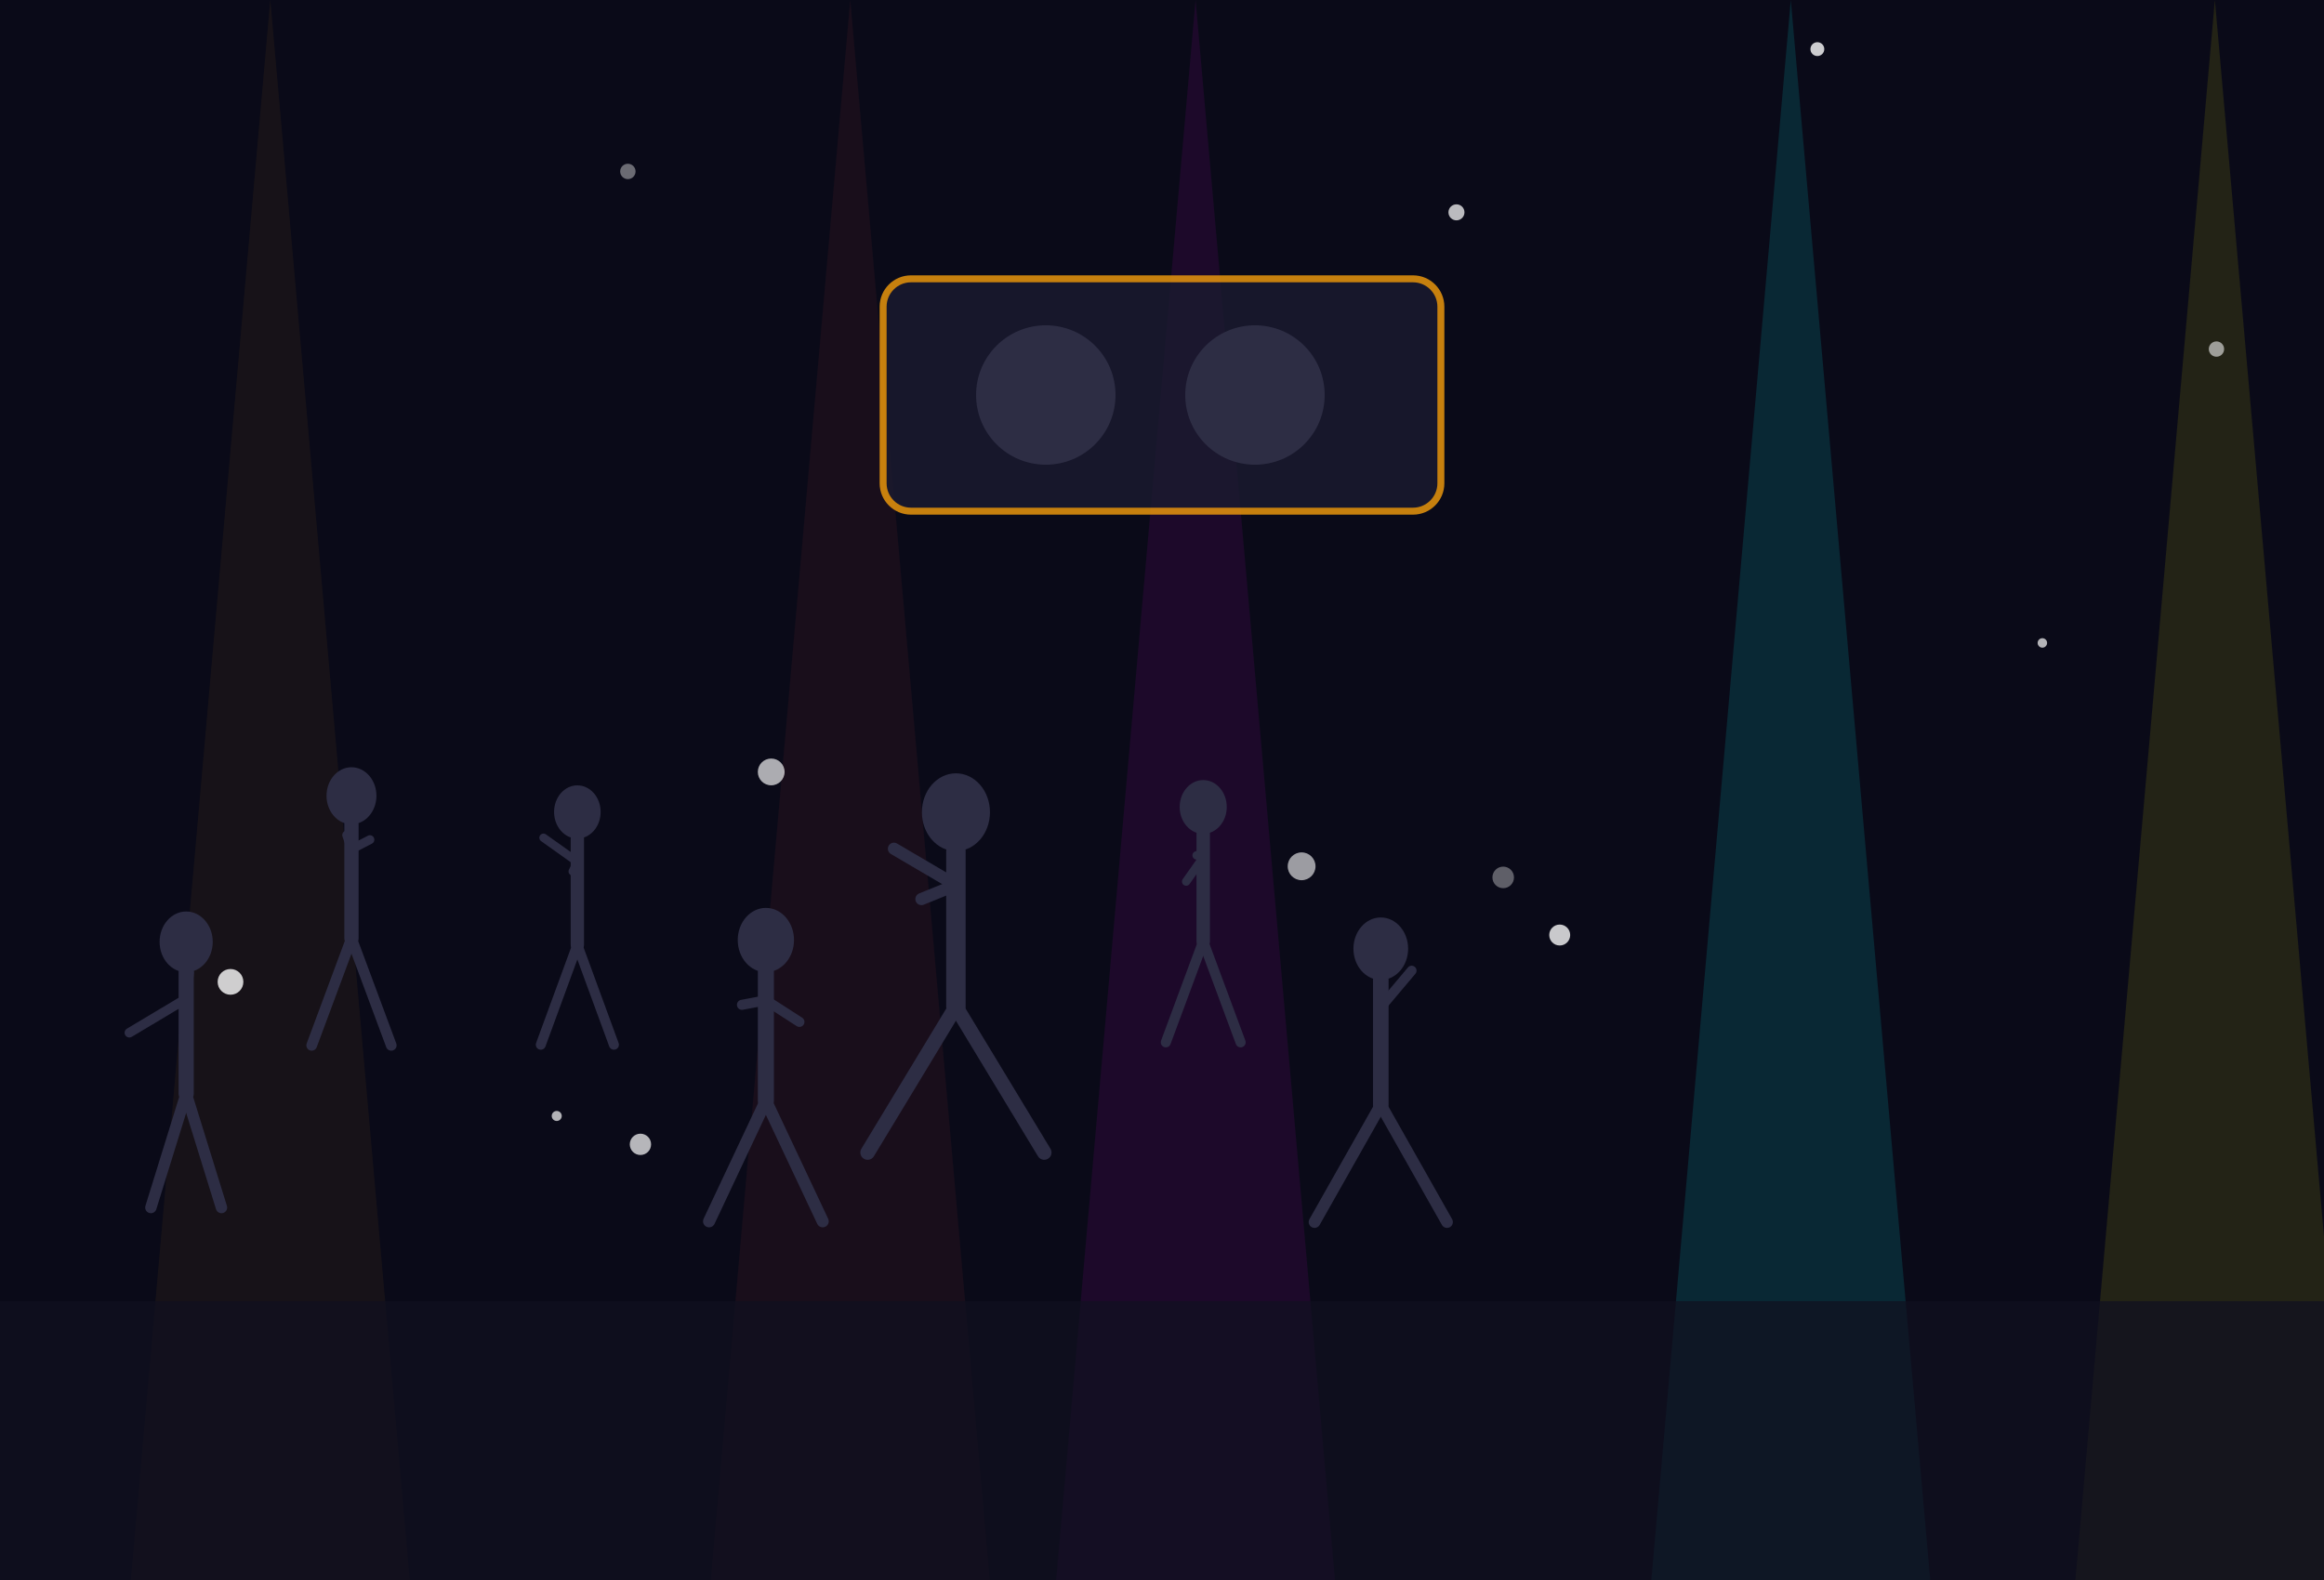
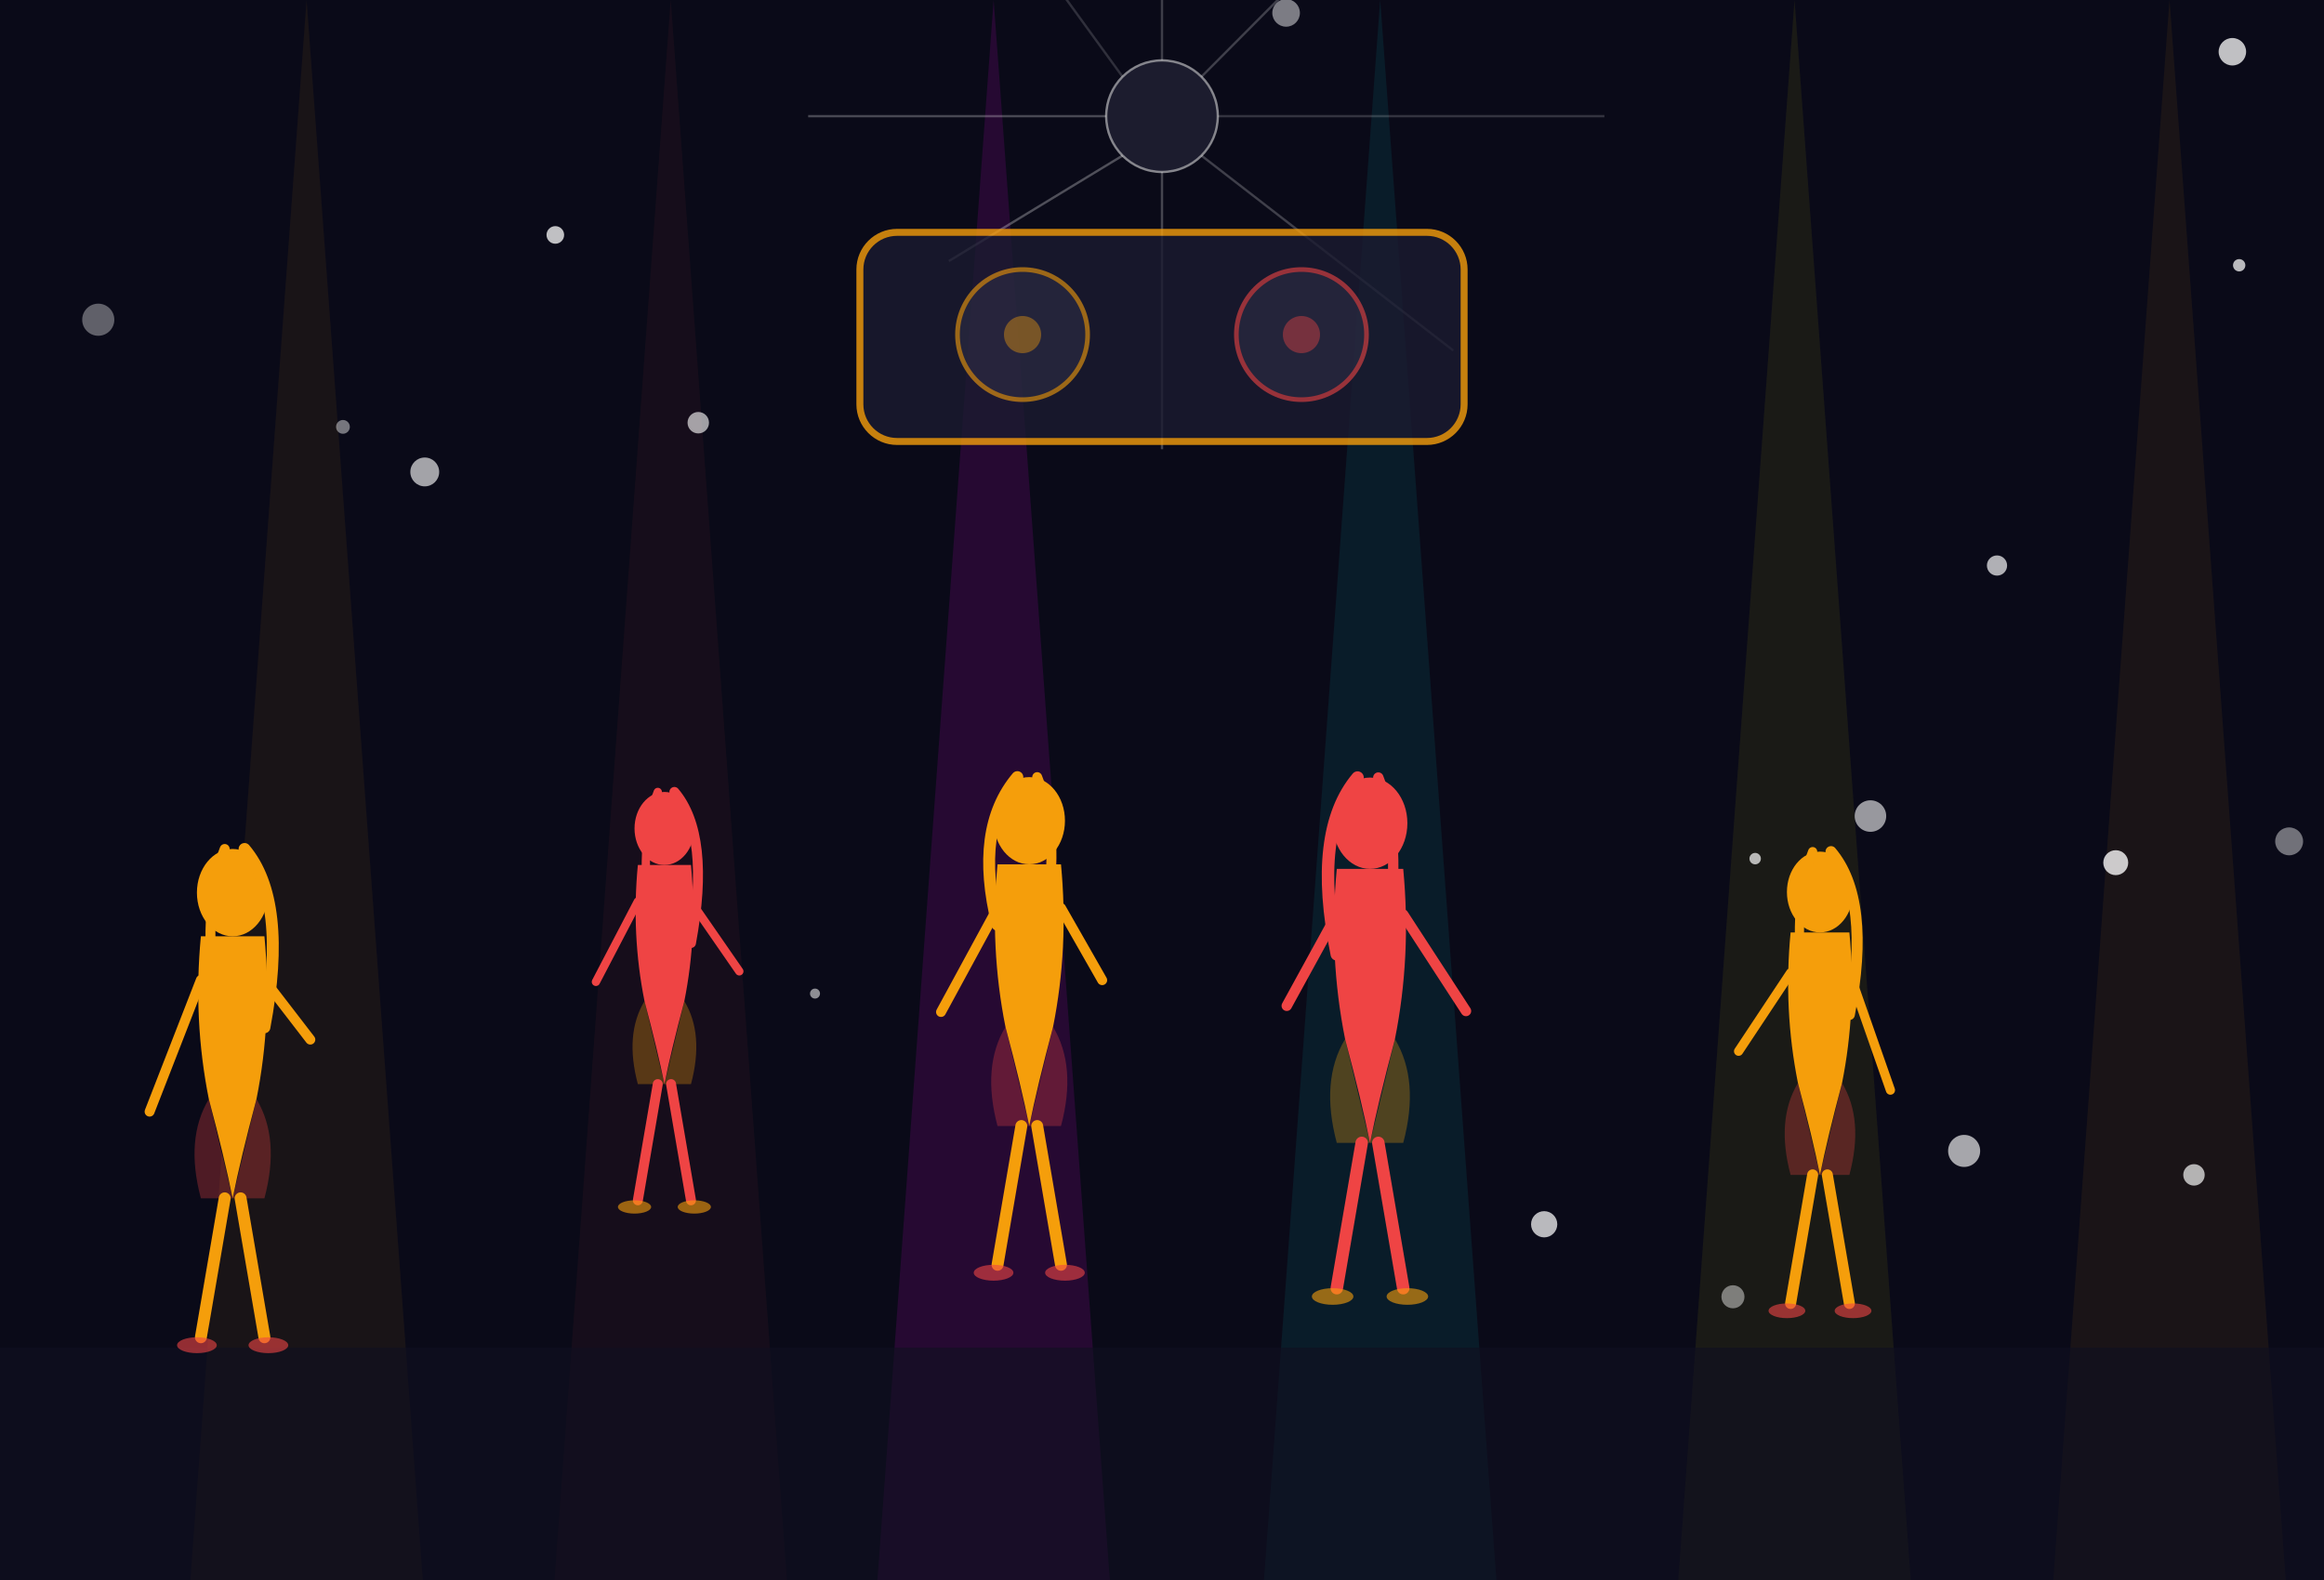
<svg xmlns="http://www.w3.org/2000/svg" viewBox="0 0 500 340" width="500" height="340">
  <rect width="500" height="340" fill="#0a0a18" />
-   <polygon points="58.154,0 28.154,340 88.154,340" fill="#f59e0b" opacity="0.06" />
-   <polygon points="182.93,0 152.93,340 212.93,340" fill="#ef4444" opacity="0.069" />
-   <polygon points="257.222,0 227.222,340 287.222,340" fill="#ff00ff" opacity="0.079" />
-   <polygon points="385.283,0 355.283,340 415.283,340" fill="#00ffff" opacity="0.123" />
-   <polygon points="476.52,0 446.52,340 506.52,340" fill="#ffff00" opacity="0.104" />
-   <rect x="190" y="60" width="120" height="50" rx="6" fill="#1a1a30" stroke="#f59e0b" stroke-width="1.5" opacity="0.8" />
-   <rect x="210" y="70" width="30" height="30" rx="15" fill="#2d2d44" />
-   <rect x="255" y="70" width="30" height="30" rx="15" fill="#2d2d44" />
-   <rect x="0" y="280" width="500" height="60" fill="#0f0f20" opacity="0.7" />
-   <g transform="translate(40.05377,235.3464) scale(0.8166818)">
-     <ellipse cx="0" cy="-40" rx="7" ry="8" fill="#2d2d44" />
-     <line x1="0" y1="-32" x2="0" y2="0" stroke="#2d2d44" stroke-width="4" stroke-linecap="round" />
-     <line x1="0" y1="0" x2="-9.298" y2="30" stroke="#2d2d44" stroke-width="3" stroke-linecap="round" />
-     <line x1="0" y1="0" x2="9.298" y2="30" stroke="#2d2d44" stroke-width="3" stroke-linecap="round" />
-     <line x1="0" y1="-25" x2="0.796" y2="-31.878" stroke="#2d2d44" stroke-width="2.5" stroke-linecap="round" />
-     <line x1="0" y1="-25" x2="-14.972" y2="-16.053" stroke="#2d2d44" stroke-width="2.5" stroke-linecap="round" />
+   <polygon points="65.961,0 40.961,340 90.961,340" fill="#f59e0b" opacity="0.068" />
+   <polygon points="144.301,0 119.301,340 169.301,340" fill="#ef4444" opacity="0.055" />
+   <polygon points="213.777,0 188.777,340 238.777,340" fill="#ff00ff" opacity="0.116" />
+   <polygon points="296.943,0 271.943,340 321.943,340" fill="#00ffff" opacity="0.077" />
+   <polygon points="386.086,0 361.086,340 411.086,340" fill="#ffff00" opacity="0.068" />
+   <polygon points="466.763,0 441.763,340 491.763,340" fill="#f59e0b" opacity="0.073" />
+   <circle cx="250" cy="25" r="12" fill="#2d2d44" stroke="#fff" stroke-width="0.5" opacity="0.5" />
+   <line x1="262" y1="25" x2="345.178" y2="25" stroke="#fff" stroke-width="0.5" opacity="0.171" />
+   <line x1="258.485" y1="33.485" x2="312.658" y2="75.416" stroke="#fff" stroke-width="0.5" opacity="0.217" />
+   <line x1="250" y1="37" x2="250" y2="96.67" stroke="#fff" stroke-width="0.5" opacity="0.24" />
+   <line x1="241.515" y1="33.485" x2="204.144" y2="56.18" stroke="#fff" stroke-width="0.5" opacity="0.282" />
+   <line x1="238" y1="25" x2="173.874" y2="25" stroke="#fff" stroke-width="0.5" opacity="0.252" />
+   <line x1="241.515" y1="16.515" x2="202.831" y2="-36.768" stroke="#fff" stroke-width="0.5" opacity="0.154" />
+   <line x1="250" y1="13" x2="250" y2="-60.562" stroke="#fff" stroke-width="0.5" opacity="0.21" />
+   <line x1="258.485" y1="16.515" x2="285.04" y2="-10.184" stroke="#fff" stroke-width="0.5" opacity="0.216" />
+   <rect x="185" y="50" width="130" height="45" rx="8" fill="#1a1a30" stroke="#f59e0b" stroke-width="1.5" opacity="0.8" />
+   <circle cx="220" cy="72" r="14" fill="#2d2d44" stroke="#f59e0b" stroke-width="1" opacity="0.6" />
+   <circle cx="280" cy="72" r="14" fill="#2d2d44" stroke="#ef4444" stroke-width="1" opacity="0.6" />
+   <circle cx="220" cy="72" r="4" fill="#f59e0b" opacity="0.4" />
+   <circle cx="280" cy="72" r="4" fill="#ef4444" opacity="0.4" />
+   <rect x="0" y="290" width="500" height="50" fill="#0f0f20" opacity="0.6" />
+   <g transform="translate(50.05377,236.5098) scale(0.8542752)">
+     <ellipse cx="0" cy="-52" rx="9" ry="11" fill="#f59e0b" />
+     <path d="M3,-63 Q14,-50 8,-18.078" stroke="#f59e0b" stroke-width="3" fill="none" stroke-linecap="round" />
+     <path d="M-2,-63 Q-8,-48 -4,-21.078" stroke="#f59e0b" stroke-width="2.5" fill="none" stroke-linecap="round" />
+     <path d="M-8,-41 Q-10,-20 -6,0 Q-2,15 0,25 Q2,15 6,0 Q10,-20 8,-41 Z" fill="#f59e0b" />
+     <path d="M-6,0 Q-12,10 -8,25 L0,25 Z" fill="#ef4444" opacity="0.3" />
+     <path d="M6,0 Q12,10 8,25 L0,25 Z" fill="#ef4444" opacity="0.3" />
+     <line x1="-2" y1="25" x2="-8" y2="60" stroke="#f59e0b" stroke-width="3" stroke-linecap="round" />
+     <line x1="2" y1="25" x2="8" y2="60" stroke="#f59e0b" stroke-width="3" stroke-linecap="round" />
+     <ellipse cx="-9" cy="62" rx="5" ry="2" fill="#ef4444" opacity="0.6" />
+     <ellipse cx="9" cy="62" rx="5" ry="2" fill="#ef4444" opacity="0.6" />
+     <line x1="-8" y1="-30" x2="-20.917" y2="3.163" stroke="#f59e0b" stroke-width="2.5" stroke-linecap="round" />
+     <line x1="8" y1="-30" x2="19.561" y2="-14.981" stroke="#f59e0b" stroke-width="2.5" stroke-linecap="round" />
  </g>
-   <g transform="translate(75.61903,201.9277) scale(0.7671878)">
-     <ellipse cx="0" cy="-40" rx="7" ry="8" fill="#2d2d44" />
-     <line x1="0" y1="-32" x2="0" y2="0" stroke="#2d2d44" stroke-width="4" stroke-linecap="round" />
-     <line x1="0" y1="0" x2="-11.154" y2="30" stroke="#2d2d44" stroke-width="3" stroke-linecap="round" />
-     <line x1="0" y1="0" x2="11.154" y2="30" stroke="#2d2d44" stroke-width="3" stroke-linecap="round" />
-     <line x1="0" y1="-25" x2="-1.333" y2="-28.969" stroke="#2d2d44" stroke-width="2.5" stroke-linecap="round" />
-     <line x1="0" y1="-25" x2="5.163" y2="-27.68" stroke="#2d2d44" stroke-width="2.5" stroke-linecap="round" />
+   <g transform="translate(142.9466,215.4285) scale(0.7144578)">
+     <ellipse cx="0" cy="-52" rx="9" ry="11" fill="#ef4444" />
+     <path d="M3,-63 Q14,-50 8,-17.506" stroke="#ef4444" stroke-width="3" fill="none" stroke-linecap="round" />
+     <path d="M-2,-63 Q-8,-48 -4,-20.506" stroke="#ef4444" stroke-width="2.5" fill="none" stroke-linecap="round" />
+     <path d="M-8,-41 Q-10,-20 -6,0 Q-2,15 0,25 Q2,15 6,0 Q10,-20 8,-41 Z" fill="#ef4444" />
+     <path d="M-6,0 Q-12,10 -8,25 L0,25 Z" fill="#f59e0b" opacity="0.3" />
+     <path d="M6,0 Q12,10 8,25 L0,25 Z" fill="#f59e0b" opacity="0.3" />
+     <line x1="-2" y1="25" x2="-8" y2="60" stroke="#ef4444" stroke-width="3" stroke-linecap="round" />
+     <line x1="2" y1="25" x2="8" y2="60" stroke="#ef4444" stroke-width="3" stroke-linecap="round" />
+     <ellipse cx="-9" cy="62" rx="5" ry="2" fill="#f59e0b" opacity="0.6" />
+     <ellipse cx="9" cy="62" rx="5" ry="2" fill="#f59e0b" opacity="0.6" />
+     <line x1="-8" y1="-30" x2="-20.628" y2="-5.801" stroke="#ef4444" stroke-width="2.5" stroke-linecap="round" />
+     <line x1="8" y1="-30" x2="22.556" y2="-8.969" stroke="#ef4444" stroke-width="2.5" stroke-linecap="round" />
  </g>
-   <g transform="translate(124.2157,203.3467) scale(0.715523)">
-     <ellipse cx="0" cy="-40" rx="7" ry="8" fill="#2d2d44" />
-     <line x1="0" y1="-32" x2="0" y2="0" stroke="#2d2d44" stroke-width="4" stroke-linecap="round" />
-     <line x1="0" y1="0" x2="-10.995" y2="30" stroke="#2d2d44" stroke-width="3" stroke-linecap="round" />
-     <line x1="0" y1="0" x2="10.995" y2="30" stroke="#2d2d44" stroke-width="3" stroke-linecap="round" />
-     <line x1="0" y1="-25" x2="-10.183" y2="-32.248" stroke="#2d2d44" stroke-width="2.5" stroke-linecap="round" />
-     <line x1="0" y1="-25" x2="-1.397" y2="-22.11" stroke="#2d2d44" stroke-width="2.5" stroke-linecap="round" />
+   <g transform="translate(221.4418,220.9795) scale(0.8532359)">
+     <ellipse cx="0" cy="-52" rx="9" ry="11" fill="#f59e0b" />
+     <path d="M-3,-63 Q-14,-50 -8,-25.745" stroke="#f59e0b" stroke-width="3" fill="none" stroke-linecap="round" />
+     <path d="M2,-63 Q8,-48 4,-28.745" stroke="#f59e0b" stroke-width="2.5" fill="none" stroke-linecap="round" />
+     <path d="M-8,-41 Q-10,-20 -6,0 Q-2,15 0,25 Q2,15 6,0 Q10,-20 8,-41 Z" fill="#f59e0b" />
+     <path d="M-6,0 Q-12,10 -8,25 L0,25 Z" fill="#ef4444" opacity="0.3" />
+     <path d="M6,0 Q12,10 8,25 L0,25 Z" fill="#ef4444" opacity="0.3" />
+     <line x1="-2" y1="25" x2="-8" y2="60" stroke="#f59e0b" stroke-width="3" stroke-linecap="round" />
+     <line x1="2" y1="25" x2="8" y2="60" stroke="#f59e0b" stroke-width="3" stroke-linecap="round" />
+     <ellipse cx="-9" cy="62" rx="5" ry="2" fill="#ef4444" opacity="0.6" />
+     <ellipse cx="9" cy="62" rx="5" ry="2" fill="#ef4444" opacity="0.6" />
+     <line x1="-8" y1="-30" x2="-22.252" y2="-3.761" stroke="#f59e0b" stroke-width="2.5" stroke-linecap="round" />
+     <line x1="8" y1="-30" x2="18.388" y2="-11.789" stroke="#f59e0b" stroke-width="2.5" stroke-linecap="round" />
  </g>
-   <g transform="translate(164.7761,236.8729) scale(0.8646342)">
-     <ellipse cx="0" cy="-40" rx="7" ry="8" fill="#2d2d44" />
-     <line x1="0" y1="-32" x2="0" y2="0" stroke="#2d2d44" stroke-width="4" stroke-linecap="round" />
-     <line x1="0" y1="0" x2="-14.137" y2="30" stroke="#2d2d44" stroke-width="3" stroke-linecap="round" />
-     <line x1="0" y1="0" x2="14.137" y2="30" stroke="#2d2d44" stroke-width="3" stroke-linecap="round" />
-     <line x1="0" y1="-25" x2="8.346" y2="-19.627" stroke="#2d2d44" stroke-width="2.5" stroke-linecap="round" />
-     <line x1="0" y1="-25" x2="-5.953" y2="-23.878" stroke="#2d2d44" stroke-width="2.5" stroke-linecap="round" />
+   <g transform="translate(294.7525,223.6034) scale(0.8933549)">
+     <ellipse cx="0" cy="-52" rx="9" ry="11" fill="#ef4444" />
+     <path d="M-3,-63 Q-14,-50 -8,-20.418" stroke="#ef4444" stroke-width="3" fill="none" stroke-linecap="round" />
+     <path d="M2,-63 Q8,-48 4,-23.418" stroke="#ef4444" stroke-width="2.5" fill="none" stroke-linecap="round" />
+     <path d="M-8,-41 Q-10,-20 -6,0 Q-2,15 0,25 Q2,15 6,0 Q10,-20 8,-41 Z" fill="#ef4444" />
+     <path d="M-6,0 Q-12,10 -8,25 L0,25 Z" fill="#f59e0b" opacity="0.3" />
+     <path d="M6,0 Q12,10 8,25 L0,25 Z" fill="#f59e0b" opacity="0.3" />
+     <line x1="-2" y1="25" x2="-8" y2="60" stroke="#ef4444" stroke-width="3" stroke-linecap="round" />
+     <line x1="2" y1="25" x2="8" y2="60" stroke="#ef4444" stroke-width="3" stroke-linecap="round" />
+     <ellipse cx="-9" cy="62" rx="5" ry="2" fill="#f59e0b" opacity="0.6" />
+     <ellipse cx="9" cy="62" rx="5" ry="2" fill="#f59e0b" opacity="0.6" />
+     <line x1="-8" y1="-30" x2="-20.051" y2="-8.021" stroke="#ef4444" stroke-width="2.5" stroke-linecap="round" />
+     <line x1="8" y1="-30" x2="23.114" y2="-6.768" stroke="#ef4444" stroke-width="2.5" stroke-linecap="round" />
  </g>
-   <g transform="translate(205.6642,216.6244) scale(1.046153)">
-     <ellipse cx="0" cy="-40" rx="7" ry="8" fill="#2d2d44" />
-     <line x1="0" y1="-32" x2="0" y2="0" stroke="#2d2d44" stroke-width="4" stroke-linecap="round" />
-     <line x1="0" y1="0" x2="-18.159" y2="30" stroke="#2d2d44" stroke-width="3" stroke-linecap="round" />
-     <line x1="0" y1="0" x2="18.159" y2="30" stroke="#2d2d44" stroke-width="3" stroke-linecap="round" />
-     <line x1="0" y1="-25" x2="-7.094" y2="-22.133" stroke="#2d2d44" stroke-width="2.5" stroke-linecap="round" />
-     <line x1="0" y1="-25" x2="-12.745" y2="-32.482" stroke="#2d2d44" stroke-width="2.5" stroke-linecap="round" />
+   <g transform="translate(391.5641,233.0598) scale(0.7904722)">
+     <ellipse cx="0" cy="-52" rx="9" ry="11" fill="#f59e0b" />
+     <path d="M3,-63 Q14,-50 8,-18.659" stroke="#f59e0b" stroke-width="3" fill="none" stroke-linecap="round" />
+     <path d="M-2,-63 Q-8,-48 -4,-21.659" stroke="#f59e0b" stroke-width="2.5" fill="none" stroke-linecap="round" />
+     <path d="M-8,-41 Q-10,-20 -6,0 Q-2,15 0,25 Q2,15 6,0 Q10,-20 8,-41 Z" fill="#f59e0b" />
+     <path d="M-6,0 Q-12,10 -8,25 L0,25 Z" fill="#ef4444" opacity="0.3" />
+     <path d="M6,0 Q12,10 8,25 L0,25 Z" fill="#ef4444" opacity="0.3" />
+     <line x1="-2" y1="25" x2="-8" y2="60" stroke="#f59e0b" stroke-width="3" stroke-linecap="round" />
+     <line x1="2" y1="25" x2="8" y2="60" stroke="#f59e0b" stroke-width="3" stroke-linecap="round" />
+     <ellipse cx="-9" cy="62" rx="5" ry="2" fill="#ef4444" opacity="0.6" />
+     <ellipse cx="9" cy="62" rx="5" ry="2" fill="#ef4444" opacity="0.6" />
+     <line x1="-8" y1="-30" x2="-22.156" y2="-8.656" stroke="#f59e0b" stroke-width="2.5" stroke-linecap="round" />
+     <line x1="8" y1="-30" x2="19.173" y2="1.932" stroke="#f59e0b" stroke-width="2.5" stroke-linecap="round" />
  </g>
-   <g transform="translate(258.8677,202.5913) scale(0.7235075)">
-     <ellipse cx="0" cy="-40" rx="7" ry="8" fill="#2d2d44" />
-     <line x1="0" y1="-32" x2="0" y2="0" stroke="#2d2d44" stroke-width="4" stroke-linecap="round" />
-     <line x1="0" y1="0" x2="-11.122" y2="30" stroke="#2d2d44" stroke-width="3" stroke-linecap="round" />
-     <line x1="0" y1="0" x2="11.122" y2="30" stroke="#2d2d44" stroke-width="3" stroke-linecap="round" />
-     <line x1="0" y1="-25" x2="-5.074" y2="-17.814" stroke="#2d2d44" stroke-width="2.5" stroke-linecap="round" />
-     <line x1="0" y1="-25" x2="-1.961" y2="-25.615" stroke="#2d2d44" stroke-width="2.5" stroke-linecap="round" />
-   </g>
-   <g transform="translate(297.0703,237.7622) scale(0.8402775)">
-     <ellipse cx="0" cy="-40" rx="7" ry="8" fill="#2d2d44" />
-     <line x1="0" y1="-32" x2="0" y2="0" stroke="#2d2d44" stroke-width="4" stroke-linecap="round" />
-     <line x1="0" y1="0" x2="-16.958" y2="30" stroke="#2d2d44" stroke-width="3" stroke-linecap="round" />
-     <line x1="0" y1="0" x2="16.958" y2="30" stroke="#2d2d44" stroke-width="3" stroke-linecap="round" />
-     <line x1="0" y1="-25" x2="7.908" y2="-34.391" stroke="#2d2d44" stroke-width="2.5" stroke-linecap="round" />
-     <line x1="0" y1="-25" x2="-0.685" y2="-15.73" stroke="#2d2d44" stroke-width="2.5" stroke-linecap="round" />
-   </g>
-   <circle cx="476.863" cy="75.116" r="1.65" fill="#fff" opacity="0.562" />
-   <circle cx="313.351" cy="45.693" r="1.725" fill="#fff" opacity="0.721" />
-   <circle cx="323.409" cy="188.809" r="2.32" fill="#fff" opacity="0.346" />
-   <circle cx="390.999" cy="10.57" r="1.491" fill="#fff" opacity="0.791" />
-   <circle cx="49.592" cy="211.288" r="2.769" fill="#fff" opacity="0.79" />
-   <circle cx="335.566" cy="201.208" r="2.254" fill="#fff" opacity="0.779" />
-   <circle cx="280.036" cy="186.419" r="2.993" fill="#fff" opacity="0.596" />
-   <circle cx="135.082" cy="36.893" r="1.656" fill="#fff" opacity="0.396" />
-   <circle cx="137.788" cy="246.25" r="2.293" fill="#fff" opacity="0.7" />
-   <circle cx="119.781" cy="240.144" r="1.08" fill="#fff" opacity="0.691" />
-   <circle cx="439.407" cy="138.351" r="1.02" fill="#fff" opacity="0.694" />
-   <circle cx="165.923" cy="166.111" r="2.882" fill="#fff" opacity="0.664" />
+   <circle cx="429.649" cy="121.696" r="2.173" fill="#fff" opacity="0.677" />
+   <circle cx="472.027" cy="252.821" r="2.308" fill="#fff" opacity="0.673" />
+   <circle cx="175.347" cy="213.808" r="1.076" fill="#fff" opacity="0.539" />
+   <circle cx="481.752" cy="57.081" r="1.328" fill="#fff" opacity="0.712" />
+   <circle cx="119.476" cy="50.555" r="1.895" fill="#fff" opacity="0.741" />
+   <circle cx="455.196" cy="185.637" r="2.683" fill="#fff" opacity="0.777" />
+   <circle cx="150.231" cy="90.962" r="2.308" fill="#fff" opacity="0.613" />
+   <circle cx="91.386" cy="101.556" r="3.104" fill="#fff" opacity="0.623" />
+   <circle cx="377.618" cy="184.768" r="1.232" fill="#fff" opacity="0.691" />
+   <circle cx="21.14" cy="68.8" r="3.456" fill="#fff" opacity="0.35" />
+   <circle cx="422.576" cy="247.666" r="3.448" fill="#fff" opacity="0.636" />
+   <circle cx="402.417" cy="175.607" r="3.393" fill="#fff" opacity="0.58" />
+   <circle cx="372.838" cy="279.053" r="2.482" fill="#fff" opacity="0.435" />
+   <circle cx="73.787" cy="91.859" r="1.482" fill="#fff" opacity="0.438" />
+   <circle cx="492.501" cy="181.052" r="3.001" fill="#fff" opacity="0.42" />
+   <circle cx="480.288" cy="11.134" r="2.956" fill="#fff" opacity="0.739" />
+   <circle cx="276.701" cy="2.778" r="2.969" fill="#fff" opacity="0.466" />
+   <circle cx="332.222" cy="263.449" r="2.821" fill="#fff" opacity="0.711" />
</svg>
